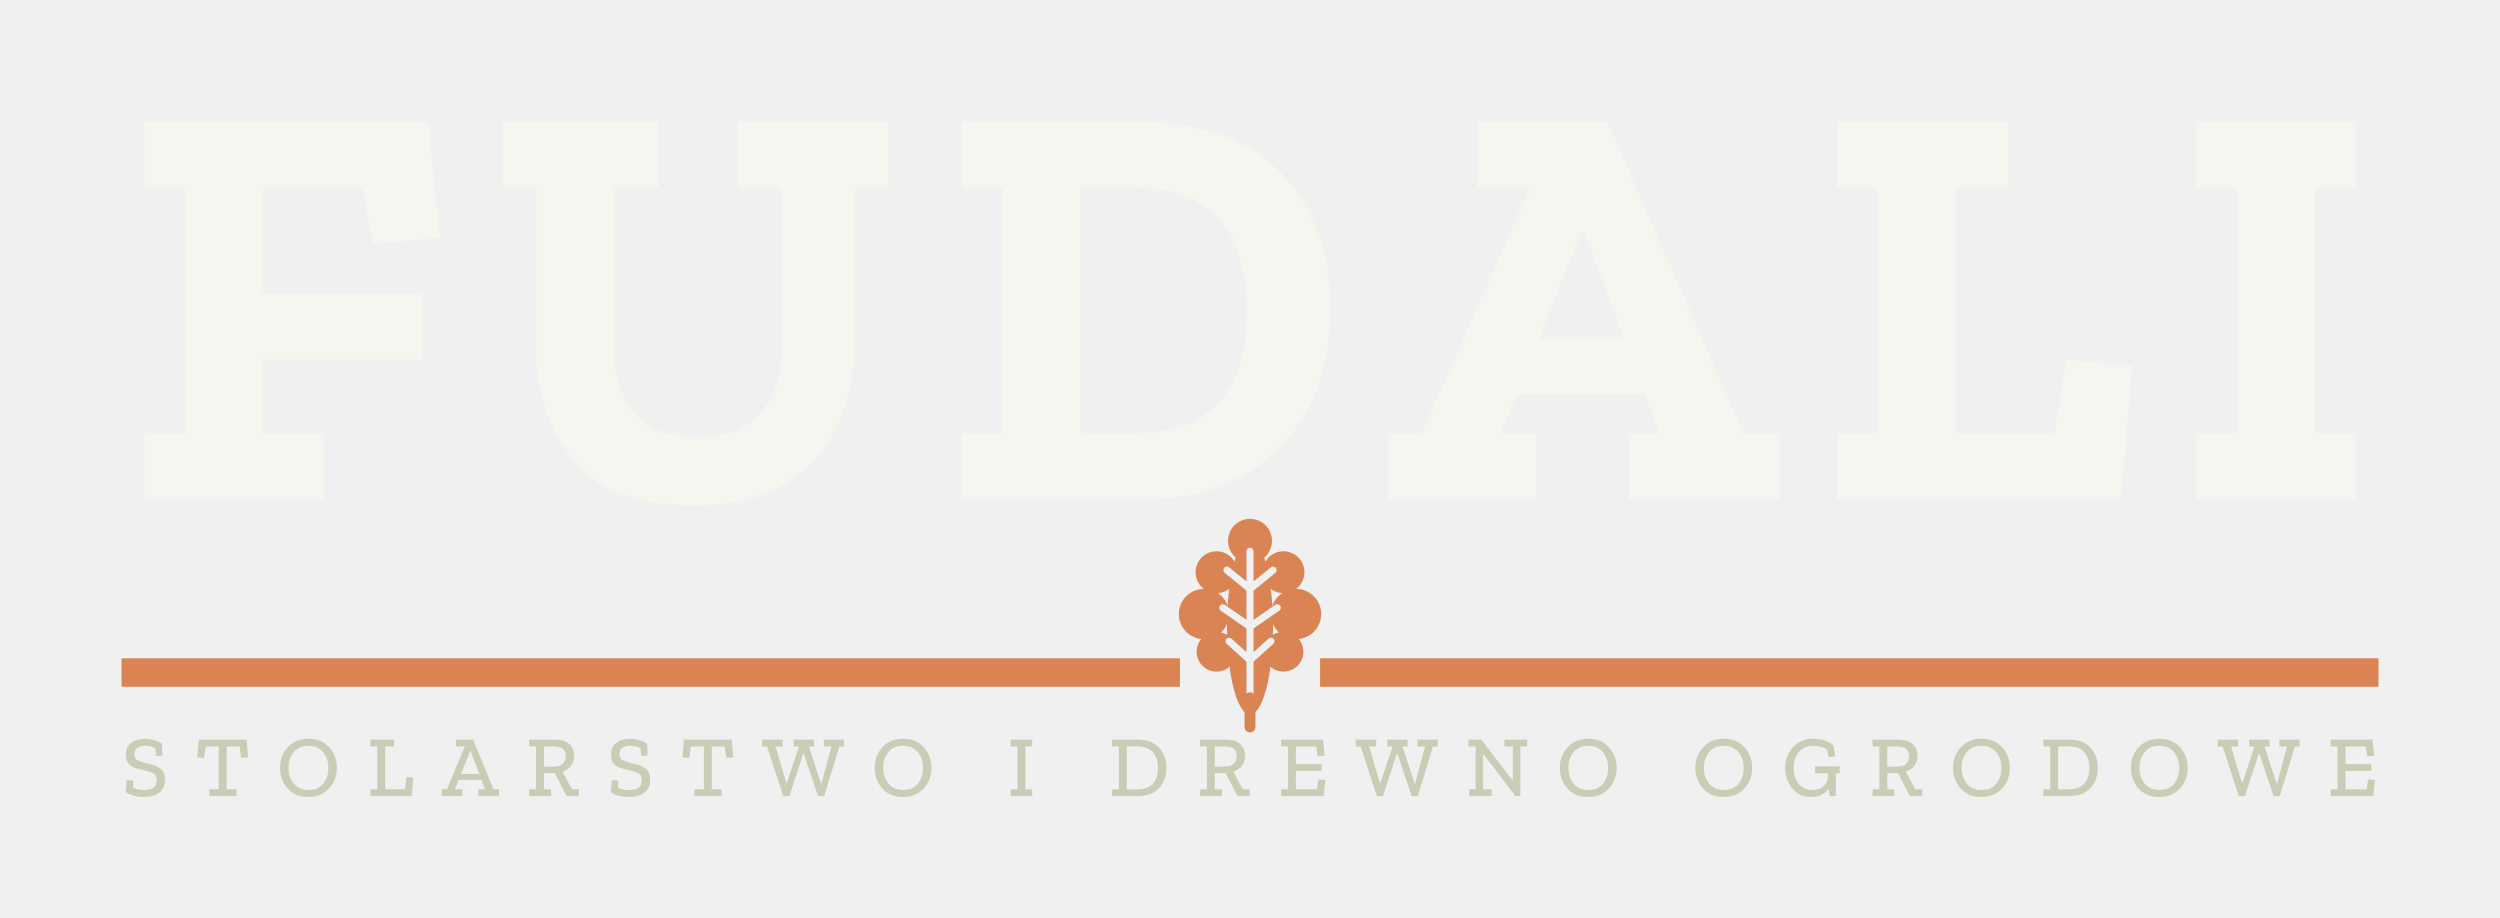
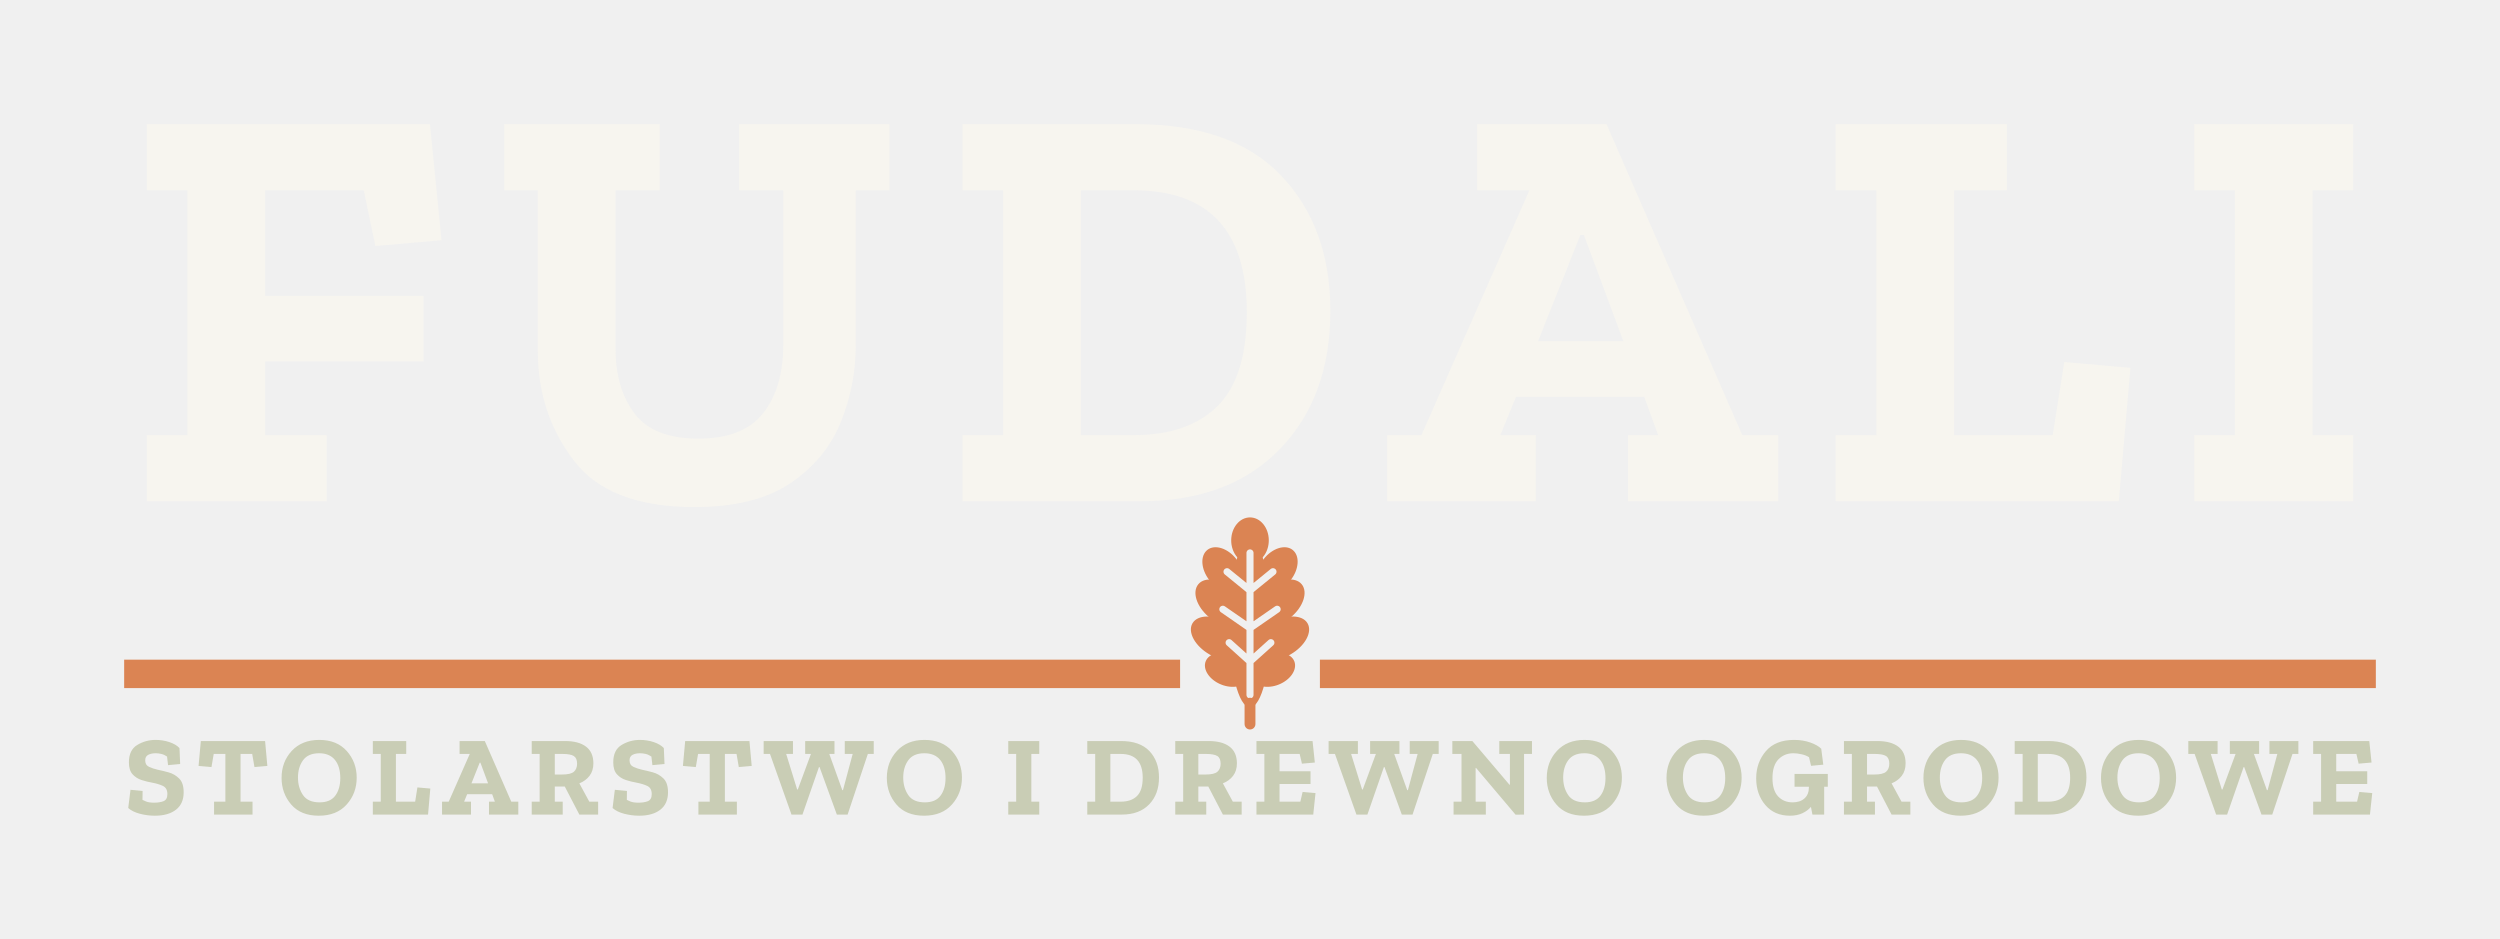
- <svg xmlns="http://www.w3.org/2000/svg" viewBox="0 0 429.9 157.7" width="429.9" height="157.7">
-   <g transform="translate(20.9 20.9)">
+ <svg xmlns="http://www.w3.org/2000/svg" viewBox="0 0 430.9 161.8" width="430.9" height="161.8">
+   <g transform="translate(21.4 21.4)">
    <g transform="translate(0 0.0)">
      <path d="M54.7 -45.0 43.3 -44.0 41.3 -53.6H24.3V-35.4H51.6V-24.1H24.3V-11.4H34.9V0.0H3.9V-11.4H10.9V-53.6H3.9V-65.0H52.7Z M131.9 -53.6H126.1V-26.9Q126.1 -20.0 123.5 -13.6Q120.9 -7.2 114.8 -3.1Q108.7 1.0 98.3 1.0Q83.5 1.0 77.4 -7.15Q71.3 -15.3 71.3 -25.8V-53.6H65.5V-65.0H92.3V-53.6H84.7V-26.2Q84.7 -19.5 87.95 -15.15Q91.2 -10.8 99.0 -10.8Q106.7 -10.8 110.15 -15.2Q113.6 -19.6 113.6 -26.9V-53.6H106.0V-65.0H131.9Z M207.9 -32.8Q207.9 -18.0 199.2 -9.0Q190.5 0.0 175.1 0.0H144.5V-11.4H151.5V-53.6H144.5V-65.0H174.3Q191 -65.0 199.45 -56.1Q207.9 -47.2 207.9 -32.8ZM193.5 -32.6Q193.5 -53.6 174 -53.6H164.9V-11.4H174Q183.4 -11.4 188.45 -16.4Q193.5 -21.4 193.5 -32.6Z M285.1 0.0H259.2V-11.4H264.4L262 -18.0H239.9L237.2 -11.4H243.3V0.0H217.7V-11.4H223.6L242.2 -53.6H233.2V-65.0H255.5L278.9 -11.4H285.1ZM258.4 -27.6 251.6 -45.9H251L243.7 -27.6Z M343.8 0.0H295.0V-11.4H302.0V-53.6H295.0V-65.0H324.5V-53.6H315.4V-11.4H332.4L334.4 -24.0L345.8 -23.0Z M384.2 0.0H356.8V-11.4H363.8V-53.6H356.8V-65.0H384.2V-53.6H377.2V-11.4H384.2Z" fill="#F7F5EF" transform="translate(0 65.0)" />
      <rect x="0" y="92.3" width="182.0" height="4.9" fill="#DB8453" />
      <rect x="206.1" y="92.3" width="182.0" height="4.9" fill="#DB8453" />
      <g transform="translate(194.05 68.14) rotate(0)">
-         <mask id="m81577132" maskUnits="userSpaceOnUse" x="-18.0" y="-1.8" width="36.0" height="45.0">
+         <mask id="m22053835" maskUnits="userSpaceOnUse" x="-18.0" y="-1.8" width="36.0" height="45.0">
          <rect x="-18.0" y="-1.8" width="36.0" height="45.0" fill="#fff" />
          <path d="M0 5.76 L0 30.23 M0 12.23 L3.96 9.00 M0 12.23 L-3.96 9.00M0 18.71 L4.68 15.47 M0 18.71 L-4.68 15.47M0 24.47 L3.60 21.23 M0 24.47 L-3.60 21.23" stroke="#000" stroke-width="1.22" stroke-linecap="round" fill="none" />
        </mask>
-         <g mask="url(#m81577132)">
+         <g mask="url(#m22053835)">
          <g fill="#DB8453">
-             <ellipse cx="0" cy="18.71" rx="3.96" ry="15.11" />
-             <circle cx="0.00" cy="3.96" r="3.78" />
-             <circle cx="5.76" cy="9.36" r="3.60" />
-             <circle cx="-5.76" cy="9.36" r="3.60" />
-             <circle cx="7.92" cy="16.55" r="4.32" />
-             <circle cx="-7.92" cy="16.55" r="4.32" />
-             <circle cx="5.76" cy="23.03" r="3.42" />
-             <circle cx="-5.76" cy="23.03" r="3.42" />
+             <ellipse cx="0" cy="17.99" rx="3.60" ry="14.39" />
+             <ellipse cx="4.68" cy="8.64" rx="4.32" ry="2.95" transform="rotate(-52 4.68 8.64)" />
+             <ellipse cx="-4.68" cy="8.64" rx="4.32" ry="2.95" transform="rotate(52 -4.68 8.64)" />
+             <ellipse cx="5.04" cy="14.39" rx="5.04" ry="3.17" transform="rotate(-40 5.04 14.39)" />
+             <ellipse cx="-5.04" cy="14.39" rx="5.04" ry="3.17" transform="rotate(40 -5.04 14.39)" />
+             <ellipse cx="5.40" cy="20.51" rx="5.22" ry="3.17" transform="rotate(-30 5.40 20.51)" />
+             <ellipse cx="-5.40" cy="20.51" rx="5.22" ry="3.17" transform="rotate(30 -5.40 20.51)" />
+             <ellipse cx="3.96" cy="25.91" rx="3.96" ry="2.73" transform="rotate(-22 3.96 25.91)" />
+             <ellipse cx="-3.96" cy="25.91" rx="3.96" ry="2.73" transform="rotate(22 -3.96 25.91)" />
+             <ellipse cx="0" cy="3.60" rx="3.24" ry="3.96" />
          </g>
        </g>
-         <path d="M0 30.94 L0 35.98" stroke="#DB8453" stroke-width="1.87" stroke-linecap="round" />
+         <path d="M0 31.66 L0 35.26" stroke="#DB8453" stroke-width="1.87" stroke-linecap="round" />
      </g>
-       <path d="M7.475 -2.781Q7.475 -1.36 6.481 -0.605Q5.487 0.15 3.902 0.15Q2.93 0.15 2.063 -0.082Q1.196 -0.314 0.688 -0.703L0.912 -2.766L2.003 -2.661L1.973 -1.45Q2.467 -1.196 2.923 -1.114Q3.379 -1.032 3.827 -1.032Q4.754 -1.032 5.389 -1.383Q6.025 -1.734 6.025 -2.646Q6.025 -3.663 5.315 -3.984Q4.605 -4.306 3.723 -4.485Q3.02 -4.635 2.34 -4.859Q1.659 -5.083 1.203 -5.599Q0.748 -6.115 0.748 -7.101Q0.748 -8.551 1.719 -9.209Q2.691 -9.867 3.962 -9.867Q4.814 -9.867 5.651 -9.62Q6.488 -9.374 6.952 -8.985L7.041 -6.997L5.95 -6.892L5.786 -8.252Q5.352 -8.492 4.904 -8.581Q4.455 -8.671 4.051 -8.671Q3.229 -8.671 2.713 -8.312Q2.198 -7.953 2.198 -7.251Q2.198 -6.429 2.826 -6.137Q3.453 -5.845 4.216 -5.666Q4.844 -5.532 5.606 -5.3Q6.369 -5.068 6.922 -4.5Q7.475 -3.932 7.475 -2.781Z M21.788 -6.668 20.592 -6.563 20.293 -8.536H18.08V-1.181H19.754V0.0H15.09V-1.181H16.72V-8.536H14.492L14.193 -6.563L13.012 -6.668L13.296 -9.718H21.489Z M37.027 -4.859Q37.027 -2.796 35.689 -1.323Q34.351 0.15 32.109 0.15Q29.851 0.15 28.55 -1.331Q27.25 -2.811 27.25 -4.859Q27.25 -6.952 28.595 -8.409Q29.941 -9.867 32.138 -9.867Q34.366 -9.867 35.697 -8.402Q37.027 -6.937 37.027 -4.859ZM35.562 -4.829Q35.562 -6.518 34.643 -7.587Q33.723 -8.656 32.138 -8.656Q30.494 -8.656 29.604 -7.557Q28.715 -6.458 28.715 -4.874Q28.715 -3.319 29.59 -2.19Q30.464 -1.061 32.168 -1.061Q33.813 -1.061 34.687 -2.138Q35.562 -3.214 35.562 -4.829Z M49.89 0.0H42.788V-1.181H43.969V-8.536H42.788V-9.718H46.87V-8.536H45.33V-1.181H48.709L49.008 -3.304L50.189 -3.199Z M64.92 0.0H61.347V-1.181H62.498L61.9 -2.796H57.983L57.34 -1.181H58.611V0.0H55.068V-1.181H55.965L59.03 -8.536H57.535V-9.718H60.465L63.963 -1.181H64.92ZM61.511 -3.812 60.031 -7.759H59.941L58.387 -3.812Z M78.649 0.0H76.541L74.493 -3.962H72.639V-1.181H73.865V0.0H70.098V-1.181H71.279V-8.536H70.098V-9.718H74.359Q76.168 -9.718 77.005 -8.948Q77.842 -8.178 77.842 -6.907Q77.842 -5.95 77.311 -5.233Q76.781 -4.515 75.824 -4.231L77.438 -1.181H78.649ZM76.392 -6.877Q76.392 -7.759 75.876 -8.148Q75.36 -8.536 74.149 -8.536H72.639V-5.068H74.164Q75.39 -5.068 75.891 -5.546Q76.392 -6.025 76.392 -6.877Z M90.899 -2.781Q90.899 -1.36 89.905 -0.605Q88.911 0.15 87.326 0.15Q86.354 0.15 85.487 -0.082Q84.62 -0.314 84.112 -0.703L84.336 -2.766L85.427 -2.661L85.397 -1.45Q85.891 -1.196 86.347 -1.114Q86.803 -1.032 87.251 -1.032Q88.178 -1.032 88.813 -1.383Q89.449 -1.734 89.449 -2.646Q89.449 -3.663 88.739 -3.984Q88.028 -4.306 87.146 -4.485Q86.444 -4.635 85.764 -4.859Q85.083 -5.083 84.627 -5.599Q84.171 -6.115 84.171 -7.101Q84.171 -8.551 85.143 -9.209Q86.115 -9.867 87.386 -9.867Q88.238 -9.867 89.075 -9.62Q89.912 -9.374 90.376 -8.985L90.465 -6.997L89.374 -6.892L89.21 -8.252Q88.776 -8.492 88.327 -8.581Q87.879 -8.671 87.475 -8.671Q86.653 -8.671 86.137 -8.312Q85.622 -7.953 85.622 -7.251Q85.622 -6.429 86.249 -6.137Q86.877 -5.845 87.64 -5.666Q88.268 -5.532 89.03 -5.3Q89.793 -5.068 90.346 -4.5Q90.899 -3.932 90.899 -2.781Z M105.211 -6.668 104.015 -6.563 103.716 -8.536H101.504V-1.181H103.178V0.0H98.514V-1.181H100.143V-8.536H97.916L97.617 -6.563L96.436 -6.668L96.72 -9.718H104.912Z M124.248 -8.536H123.441L120.825 0.0H119.778L117.297 -7.34H117.237L114.845 0.0H113.783L111.003 -8.536H110.165V-9.718H113.679V-8.536H112.453L114.322 -2.228H114.396L116.489 -8.536H115.577V-9.718H119.076V-8.536H118.194L120.287 -2.168H120.361L122.081 -8.536H120.765V-9.718H124.248Z M139.279 -4.859Q139.279 -2.796 137.94 -1.323Q136.602 0.15 134.36 0.15Q132.103 0.15 130.802 -1.331Q129.501 -2.811 129.501 -4.859Q129.501 -6.952 130.847 -8.409Q132.192 -9.867 134.39 -9.867Q136.617 -9.867 137.948 -8.402Q139.279 -6.937 139.279 -4.859ZM137.813 -4.829Q137.813 -6.518 136.894 -7.587Q135.975 -8.656 134.39 -8.656Q132.745 -8.656 131.856 -7.557Q130.966 -6.458 130.966 -4.874Q130.966 -3.319 131.841 -2.19Q132.715 -1.061 134.42 -1.061Q136.064 -1.061 136.939 -2.138Q137.813 -3.214 137.813 -4.829Z  M156.602 0.0H152.894V-1.181H154.075V-8.536H152.894V-9.718H156.602V-8.536H155.435V-1.181H156.602Z  M179.68 -4.874Q179.68 -2.706 178.38 -1.353Q177.079 0.0 174.777 0.0H170.322V-1.166H171.503V-8.551H170.322V-9.718H174.702Q177.109 -9.718 178.395 -8.357Q179.68 -6.997 179.68 -4.874ZM178.23 -4.859Q178.23 -6.578 177.318 -7.565Q176.406 -8.551 174.672 -8.551H172.863V-1.166H174.672Q176.406 -1.166 177.318 -2.13Q178.23 -3.095 178.23 -4.859Z M194.008 0.0H191.9L189.852 -3.962H187.998V-1.181H189.224V0.0H185.456V-1.181H186.638V-8.536H185.456V-9.718H189.717Q191.526 -9.718 192.363 -8.948Q193.201 -8.178 193.201 -6.907Q193.201 -5.95 192.67 -5.233Q192.139 -4.515 191.182 -4.231L192.797 -1.181H194.008ZM191.75 -6.877Q191.75 -7.759 191.235 -8.148Q190.719 -8.536 189.508 -8.536H187.998V-5.068H189.523Q190.749 -5.068 191.25 -5.546Q191.75 -6.025 191.75 -6.877Z M206.706 0.0H199.395V-1.181H200.576V-8.536H199.395V-9.718H206.586L206.885 -6.937L205.704 -6.832L205.405 -8.536H201.937V-5.502H206.362V-4.336H201.937V-1.181H205.54L205.839 -2.885L207.005 -2.781Z M226.326 -8.536H225.518L222.902 0.0H221.856L219.374 -7.34H219.314L216.922 0.0H215.861L213.08 -8.536H212.243V-9.718H215.756V-8.536H214.53L216.399 -2.228H216.474L218.567 -8.536H217.655V-9.718H221.153V-8.536H220.271L222.364 -2.168H222.439L224.158 -8.536H222.842V-9.718H226.326Z M241.7 -8.536H240.534V0.0H239.711L234.195 -7.221H234.135V-1.181H235.615V0.0H231.743V-1.181H232.849V-8.536H231.594V-9.718H233.836L239.188 -2.721H239.248V-8.536H237.798V-9.718H241.7Z M257.104 -4.859Q257.104 -2.796 255.766 -1.323Q254.428 0.15 252.185 0.15Q249.928 0.15 248.627 -1.331Q247.326 -2.811 247.326 -4.859Q247.326 -6.952 248.672 -8.409Q250.017 -9.867 252.215 -9.867Q254.443 -9.867 255.773 -8.402Q257.104 -6.937 257.104 -4.859ZM255.639 -4.829Q255.639 -6.518 254.719 -7.587Q253.8 -8.656 252.215 -8.656Q250.571 -8.656 249.681 -7.557Q248.792 -6.458 248.792 -4.874Q248.792 -3.319 249.666 -2.19Q250.541 -1.061 252.245 -1.061Q253.89 -1.061 254.764 -2.138Q255.639 -3.214 255.639 -4.829Z  M280.407 -4.859Q280.407 -2.796 279.069 -1.323Q277.731 0.15 275.488 0.15Q273.231 0.15 271.93 -1.331Q270.63 -2.811 270.63 -4.859Q270.63 -6.952 271.975 -8.409Q273.321 -9.867 275.518 -9.867Q277.746 -9.867 279.076 -8.402Q280.407 -6.937 280.407 -4.859ZM278.942 -4.829Q278.942 -6.518 278.022 -7.587Q277.103 -8.656 275.518 -8.656Q273.874 -8.656 272.984 -7.557Q272.095 -6.458 272.095 -4.874Q272.095 -3.319 272.969 -2.19Q273.844 -1.061 275.548 -1.061Q277.193 -1.061 278.067 -2.138Q278.942 -3.214 278.942 -4.829Z M295.452 -3.932H294.779V0.0H293.733L293.568 -1.256Q293.15 -0.643 292.38 -0.247Q291.61 0.15 290.563 0.15Q288.56 0.15 287.327 -1.286Q286.093 -2.721 286.093 -4.814Q286.093 -6.907 287.394 -8.387Q288.695 -9.867 290.907 -9.867Q292.073 -9.867 292.978 -9.538Q293.882 -9.209 294.405 -8.716L294.675 -6.817L293.553 -6.698L293.269 -8.013Q292.866 -8.267 292.283 -8.462Q291.7 -8.656 290.922 -8.656Q289.412 -8.656 288.478 -7.617Q287.543 -6.578 287.543 -4.844Q287.543 -3.095 288.44 -2.078Q289.337 -1.061 290.803 -1.061Q292.043 -1.061 292.731 -1.727Q293.419 -2.392 293.419 -3.304V-3.932H291.221V-5.113H295.452Z M309.645 0.0H307.537L305.489 -3.962H303.635V-1.181H304.861V0.0H301.094V-1.181H302.275V-8.536H301.094V-9.718H305.354Q307.163 -9.718 308 -8.948Q308.838 -8.178 308.838 -6.907Q308.838 -5.95 308.307 -5.233Q307.776 -4.515 306.819 -4.231L308.434 -1.181H309.645ZM307.388 -6.877Q307.388 -7.759 306.872 -8.148Q306.356 -8.536 305.145 -8.536H303.635V-5.068H305.16Q306.386 -5.068 306.887 -5.546Q307.388 -6.025 307.388 -6.877Z M324.72 -4.859Q324.72 -2.796 323.382 -1.323Q322.044 0.15 319.801 0.15Q317.544 0.15 316.243 -1.331Q314.943 -2.811 314.943 -4.859Q314.943 -6.952 316.288 -8.409Q317.634 -9.867 319.831 -9.867Q322.059 -9.867 323.389 -8.402Q324.72 -6.937 324.72 -4.859ZM323.255 -4.829Q323.255 -6.518 322.336 -7.587Q321.416 -8.656 319.831 -8.656Q318.187 -8.656 317.297 -7.557Q316.408 -6.458 316.408 -4.874Q316.408 -3.319 317.282 -2.19Q318.157 -1.061 319.861 -1.061Q321.506 -1.061 322.38 -2.138Q323.255 -3.214 323.255 -4.829Z M339.84 -4.874Q339.84 -2.706 338.539 -1.353Q337.239 0.0 334.936 0.0H330.481V-1.166H331.662V-8.551H330.481V-9.718H334.862Q337.269 -9.718 338.554 -8.357Q339.84 -6.997 339.84 -4.874ZM338.39 -4.859Q338.39 -6.578 337.478 -7.565Q336.566 -8.551 334.832 -8.551H333.023V-1.166H334.832Q336.566 -1.166 337.478 -2.13Q338.39 -3.095 338.39 -4.859Z M355.304 -4.859Q355.304 -2.796 353.966 -1.323Q352.628 0.15 350.385 0.15Q348.128 0.15 346.827 -1.331Q345.526 -2.811 345.526 -4.859Q345.526 -6.952 346.872 -8.409Q348.217 -9.867 350.415 -9.867Q352.643 -9.867 353.973 -8.402Q355.304 -6.937 355.304 -4.859ZM353.839 -4.829Q353.839 -6.518 352.919 -7.587Q352 -8.656 350.415 -8.656Q348.771 -8.656 347.881 -7.557Q346.992 -6.458 346.992 -4.874Q346.992 -3.319 347.866 -2.19Q348.741 -1.061 350.445 -1.061Q352.089 -1.061 352.964 -2.138Q353.839 -3.214 353.839 -4.829Z M374.55 -8.536H373.743L371.126 0.0H370.08L367.598 -7.34H367.538L365.146 0.0H364.085L361.304 -8.536H360.467V-9.718H363.98V-8.536H362.754L364.623 -2.228H364.698L366.791 -8.536H365.879V-9.718H369.377V-8.536H368.495L370.588 -2.168H370.663L372.382 -8.536H371.066V-9.718H374.55Z M387.203 0.0H379.892V-1.181H381.073V-8.536H379.892V-9.718H387.083L387.382 -6.937L386.201 -6.832L385.902 -8.536H382.434V-5.502H386.859V-4.336H382.434V-1.181H386.037L386.336 -2.885L387.502 -2.781Z" fill="#C9CDB5" transform="translate(0 116.0)" />
+       <path d="M10.257 -3.841Q10.257 -1.872 8.931 -0.838Q7.605 0.195 5.285 0.195Q3.998 0.195 2.72 -0.136Q1.443 -0.468 0.702 -1.131L1.092 -4.271L3.179 -4.075L3.159 -2.535Q3.822 -2.184 4.29 -2.116Q4.758 -2.047 5.09 -2.047Q6.123 -2.047 6.786 -2.311Q7.449 -2.574 7.449 -3.53Q7.449 -4.582 6.669 -4.943Q5.889 -5.304 4.836 -5.499Q3.92 -5.655 2.993 -5.957Q2.067 -6.26 1.443 -6.952Q0.819 -7.644 0.819 -9.009Q0.819 -11.134 2.262 -12.002Q3.705 -12.87 5.421 -12.87Q6.669 -12.87 7.8 -12.49Q8.931 -12.11 9.536 -11.466L9.652 -8.716L7.566 -8.521L7.391 -10.004Q6.903 -10.335 6.406 -10.452Q5.909 -10.569 5.441 -10.569Q4.66 -10.569 4.144 -10.296Q3.627 -10.023 3.627 -9.341Q3.627 -8.541 4.29 -8.229Q4.953 -7.917 5.811 -7.722Q6.591 -7.566 7.634 -7.283Q8.678 -7 9.467 -6.23Q10.257 -5.46 10.257 -3.841Z M24.681 -8.385 22.458 -8.19 22.068 -10.452H20.059V-2.223H22.126V0.0H15.496V-2.223H17.446V-10.452H15.438L15.048 -8.19L12.825 -8.385L13.215 -12.675H24.291Z M40.08 -6.357Q40.08 -3.666 38.354 -1.736Q36.628 0.195 33.547 0.195Q30.447 0.195 28.789 -1.736Q27.132 -3.666 27.132 -6.318Q27.132 -9.087 28.887 -10.979Q30.642 -12.87 33.625 -12.87Q36.667 -12.87 38.374 -10.949Q40.08 -9.028 40.08 -6.357ZM37.252 -6.279Q37.252 -8.307 36.316 -9.438Q35.38 -10.569 33.606 -10.569Q31.714 -10.569 30.837 -9.37Q29.959 -8.171 29.959 -6.377Q29.959 -4.641 30.817 -3.373Q31.675 -2.106 33.684 -2.106Q35.536 -2.106 36.394 -3.266Q37.252 -4.426 37.252 -6.279Z M52.378 0.0H42.862V-2.223H44.227V-10.452H42.862V-12.675H48.615V-10.452H46.84V-2.223H50.155L50.545 -4.68L52.768 -4.485Z M67.933 0.0H62.883V-2.223H63.897L63.429 -3.51H59.119L58.593 -2.223H59.782V0.0H54.79V-2.223H55.941L59.568 -10.452H57.813V-12.675H62.161L66.724 -2.223H67.933ZM62.727 -5.382 61.401 -8.95H61.284L59.86 -5.382Z M81.694 0.0H78.457L75.942 -4.836H74.226V-2.223H75.591V0.0H70.248V-2.223H71.613V-10.452H70.248V-12.675H75.981Q78.34 -12.675 79.608 -11.71Q80.875 -10.745 80.875 -8.834Q80.875 -7.546 80.212 -6.679Q79.549 -5.811 78.457 -5.382L80.173 -2.223H81.694ZM78.067 -8.775Q78.067 -9.73 77.502 -10.091Q76.936 -10.452 75.513 -10.452H74.226V-6.903H75.474Q76.975 -6.903 77.521 -7.39Q78.067 -7.878 78.067 -8.775Z M93.739 -3.841Q93.739 -1.872 92.413 -0.838Q91.087 0.195 88.766 0.195Q87.479 0.195 86.202 -0.136Q84.925 -0.468 84.184 -1.131L84.574 -4.271L86.66 -4.075L86.641 -2.535Q87.304 -2.184 87.772 -2.116Q88.24 -2.047 88.571 -2.047Q89.605 -2.047 90.268 -2.311Q90.931 -2.574 90.931 -3.53Q90.931 -4.582 90.151 -4.943Q89.371 -5.304 88.318 -5.499Q87.401 -5.655 86.475 -5.957Q85.549 -6.26 84.925 -6.952Q84.301 -7.644 84.301 -9.009Q84.301 -11.134 85.744 -12.002Q87.187 -12.87 88.903 -12.87Q90.151 -12.87 91.282 -12.49Q92.413 -12.11 93.017 -11.466L93.134 -8.716L91.048 -8.521L90.872 -10.004Q90.385 -10.335 89.888 -10.452Q89.39 -10.569 88.922 -10.569Q88.142 -10.569 87.626 -10.296Q87.109 -10.023 87.109 -9.341Q87.109 -8.541 87.772 -8.229Q88.435 -7.917 89.293 -7.722Q90.073 -7.566 91.116 -7.283Q92.159 -7 92.949 -6.23Q93.739 -5.46 93.739 -3.841Z M108.163 -8.385 105.94 -8.19 105.55 -10.452H103.541V-2.223H105.608V0.0H98.978V-2.223H100.928V-10.452H98.92L98.53 -8.19L96.307 -8.385L96.697 -12.675H107.773Z M129.197 -10.452H128.183L124.693 0.0H122.84L119.857 -8.19H119.759L116.912 0.0H115.021L111.316 -10.452H110.224V-12.675H115.274V-10.452H114.104L115.996 -4.329H116.113L118.375 -10.452H117.38V-12.675H122.431V-10.452H121.534L123.776 -4.212H123.893L125.57 -10.452H124.205V-12.675H129.197Z M144.401 -6.357Q144.401 -3.666 142.675 -1.736Q140.95 0.195 137.869 0.195Q134.768 0.195 133.111 -1.736Q131.453 -3.666 131.453 -6.318Q131.453 -9.087 133.208 -10.979Q134.963 -12.87 137.947 -12.87Q140.989 -12.87 142.695 -10.949Q144.401 -9.028 144.401 -6.357ZM141.574 -6.279Q141.574 -8.307 140.638 -9.438Q139.702 -10.569 137.927 -10.569Q136.036 -10.569 135.158 -9.37Q134.281 -8.171 134.281 -6.377Q134.281 -4.641 135.139 -3.373Q135.997 -2.106 138.005 -2.106Q139.858 -2.106 140.716 -3.266Q141.574 -4.426 141.574 -6.279Z  M157.727 0.0H152.384V-2.223H153.749V-10.452H152.384V-12.675H157.727V-10.452H156.362V-2.223H157.727Z  M178.365 -6.396Q178.365 -3.51 176.669 -1.755Q174.972 0.0 171.969 0.0H166.002V-2.223H167.367V-10.452H166.002V-12.675H171.813Q175.07 -12.675 176.718 -10.94Q178.365 -9.204 178.365 -6.396ZM175.557 -6.357Q175.557 -10.452 171.755 -10.452H169.98V-2.223H171.755Q173.588 -2.223 174.573 -3.198Q175.557 -4.173 175.557 -6.357Z M192.614 0.0H189.377L186.861 -4.836H185.145V-2.223H186.51V0.0H181.167V-2.223H182.532V-10.452H181.167V-12.675H186.9Q189.26 -12.675 190.527 -11.71Q191.795 -10.745 191.795 -8.834Q191.795 -7.546 191.132 -6.679Q190.469 -5.811 189.377 -5.382L191.093 -2.223H192.614ZM188.987 -8.775Q188.987 -9.73 188.421 -10.091Q187.856 -10.452 186.432 -10.452H185.145V-6.903H186.393Q187.895 -6.903 188.441 -7.39Q188.987 -7.878 188.987 -8.775Z M204.951 0.0H195.162V-2.223H196.527V-10.452H195.162V-12.675H204.834L205.224 -8.97L203.001 -8.775L202.611 -10.452H199.14V-7.468H204.483V-5.265H199.14V-2.223H202.728L203.118 -3.9L205.341 -3.705Z M226.571 -10.452H225.557L222.066 0.0H220.214L217.23 -8.19H217.133L214.286 0.0H212.394L208.689 -10.452H207.597V-12.675H212.648V-10.452H211.478L213.369 -4.329H213.486L215.748 -10.452H214.754V-12.675H219.804V-10.452H218.907L221.15 -4.212H221.267L222.944 -10.452H221.579V-12.675H226.571Z M242.652 -10.452H241.287V0.0L239.824 0.019L233.019 -8.034H232.941V-2.223H234.696V0.0H229.138V-2.223H230.503V-10.452H228.924V-12.675H232.375L238.771 -5.148H238.849V-10.452H237.016V-12.675H242.652Z M258.148 -6.357Q258.148 -3.666 256.423 -1.736Q254.697 0.195 251.616 0.195Q248.515 0.195 246.858 -1.736Q245.2 -3.666 245.2 -6.318Q245.2 -9.087 246.955 -10.979Q248.71 -12.87 251.694 -12.87Q254.736 -12.87 256.442 -10.949Q258.148 -9.028 258.148 -6.357ZM255.321 -6.279Q255.321 -8.307 254.385 -9.438Q253.449 -10.569 251.674 -10.569Q249.783 -10.569 248.905 -9.37Q248.028 -8.171 248.028 -6.377Q248.028 -4.641 248.886 -3.373Q249.744 -2.106 251.752 -2.106Q253.605 -2.106 254.463 -3.266Q255.321 -4.426 255.321 -6.279Z  M278.787 -6.357Q278.787 -3.666 277.061 -1.736Q275.335 0.195 272.254 0.195Q269.154 0.195 267.496 -1.736Q265.839 -3.666 265.839 -6.318Q265.839 -9.087 267.594 -10.979Q269.349 -12.87 272.332 -12.87Q275.374 -12.87 277.08 -10.949Q278.787 -9.028 278.787 -6.357ZM275.959 -6.279Q275.959 -8.307 275.023 -9.438Q274.087 -10.569 272.313 -10.569Q270.421 -10.569 269.544 -9.37Q268.666 -8.171 268.666 -6.377Q268.666 -4.641 269.524 -3.373Q270.382 -2.106 272.391 -2.106Q274.243 -2.106 275.101 -3.266Q275.959 -4.426 275.959 -6.279Z M293.64 -4.797H293.016V0.0H290.988L290.734 -1.326Q290.149 -0.643 289.242 -0.224Q288.336 0.195 287.107 0.195Q284.436 0.195 282.866 -1.657Q281.296 -3.51 281.296 -6.24Q281.296 -8.97 282.954 -10.92Q284.611 -12.87 287.829 -12.87Q289.369 -12.87 290.627 -12.421Q291.885 -11.973 292.509 -11.349L292.86 -8.6L290.754 -8.405L290.403 -9.886Q289.896 -10.218 289.125 -10.393Q288.355 -10.569 287.712 -10.569Q286.152 -10.569 285.128 -9.516Q284.104 -8.463 284.104 -6.279Q284.104 -4.173 285.069 -3.139Q286.035 -2.106 287.575 -2.106Q288.862 -2.106 289.623 -2.788Q290.383 -3.471 290.383 -4.719V-4.797H287.907V-7H293.64Z M307.868 0.0H304.631L302.116 -4.836H300.4V-2.223H301.765V0.0H296.422V-2.223H297.787V-10.452H296.422V-12.675H302.155Q304.514 -12.675 305.782 -11.71Q307.049 -10.745 307.049 -8.834Q307.049 -7.546 306.386 -6.679Q305.723 -5.811 304.631 -5.382L306.347 -2.223H307.868ZM304.241 -8.775Q304.241 -9.73 303.676 -10.091Q303.11 -10.452 301.687 -10.452H300.4V-6.903H301.648Q303.149 -6.903 303.695 -7.39Q304.241 -7.878 304.241 -8.775Z M323.072 -6.357Q323.072 -3.666 321.347 -1.736Q319.621 0.195 316.54 0.195Q313.439 0.195 311.782 -1.736Q310.124 -3.666 310.124 -6.318Q310.124 -9.087 311.879 -10.979Q313.634 -12.87 316.618 -12.87Q319.66 -12.87 321.366 -10.949Q323.072 -9.028 323.072 -6.357ZM320.245 -6.279Q320.245 -8.307 319.309 -9.438Q318.373 -10.569 316.598 -10.569Q314.707 -10.569 313.829 -9.37Q312.952 -8.171 312.952 -6.377Q312.952 -4.641 313.81 -3.373Q314.668 -2.106 316.676 -2.106Q318.529 -2.106 319.387 -3.266Q320.245 -4.426 320.245 -6.279Z M338.218 -6.396Q338.218 -3.51 336.521 -1.755Q334.825 0.0 331.822 0.0H325.855V-2.223H327.22V-10.452H325.855V-12.675H331.666Q334.922 -12.675 336.57 -10.94Q338.218 -9.204 338.218 -6.396ZM335.41 -6.357Q335.41 -10.452 331.607 -10.452H329.833V-2.223H331.607Q333.44 -2.223 334.425 -3.198Q335.41 -4.173 335.41 -6.357Z M353.675 -6.357Q353.675 -3.666 351.949 -1.736Q350.224 0.195 347.143 0.195Q344.042 0.195 342.385 -1.736Q340.727 -3.666 340.727 -6.318Q340.727 -9.087 342.482 -10.979Q344.237 -12.87 347.221 -12.87Q350.263 -12.87 351.969 -10.949Q353.675 -9.028 353.675 -6.357ZM350.848 -6.279Q350.848 -8.307 349.912 -9.438Q348.976 -10.569 347.201 -10.569Q345.31 -10.569 344.432 -9.37Q343.555 -8.171 343.555 -6.377Q343.555 -4.641 344.413 -3.373Q345.271 -2.106 347.279 -2.106Q349.132 -2.106 349.99 -3.266Q350.848 -4.426 350.848 -6.279Z M374.749 -10.452H373.735L370.244 0.0H368.392L365.408 -8.19H365.311L362.464 0.0H360.572L356.867 -10.452H355.775V-12.675H360.826V-10.452H359.656L361.547 -4.329H361.664L363.926 -10.452H362.932V-12.675H367.982V-10.452H367.085L369.328 -4.212H369.445L371.122 -10.452H369.757V-12.675H374.749Z M387.086 0.0H377.297V-2.223H378.662V-10.452H377.297V-12.675H386.969L387.359 -8.97L385.136 -8.775L384.746 -10.452H381.275V-7.468H386.618V-5.265H381.275V-2.223H384.863L385.253 -3.9L387.476 -3.705Z" fill="#C9CDB5" transform="translate(0 119.0)" />
    </g>
  </g>
</svg>
